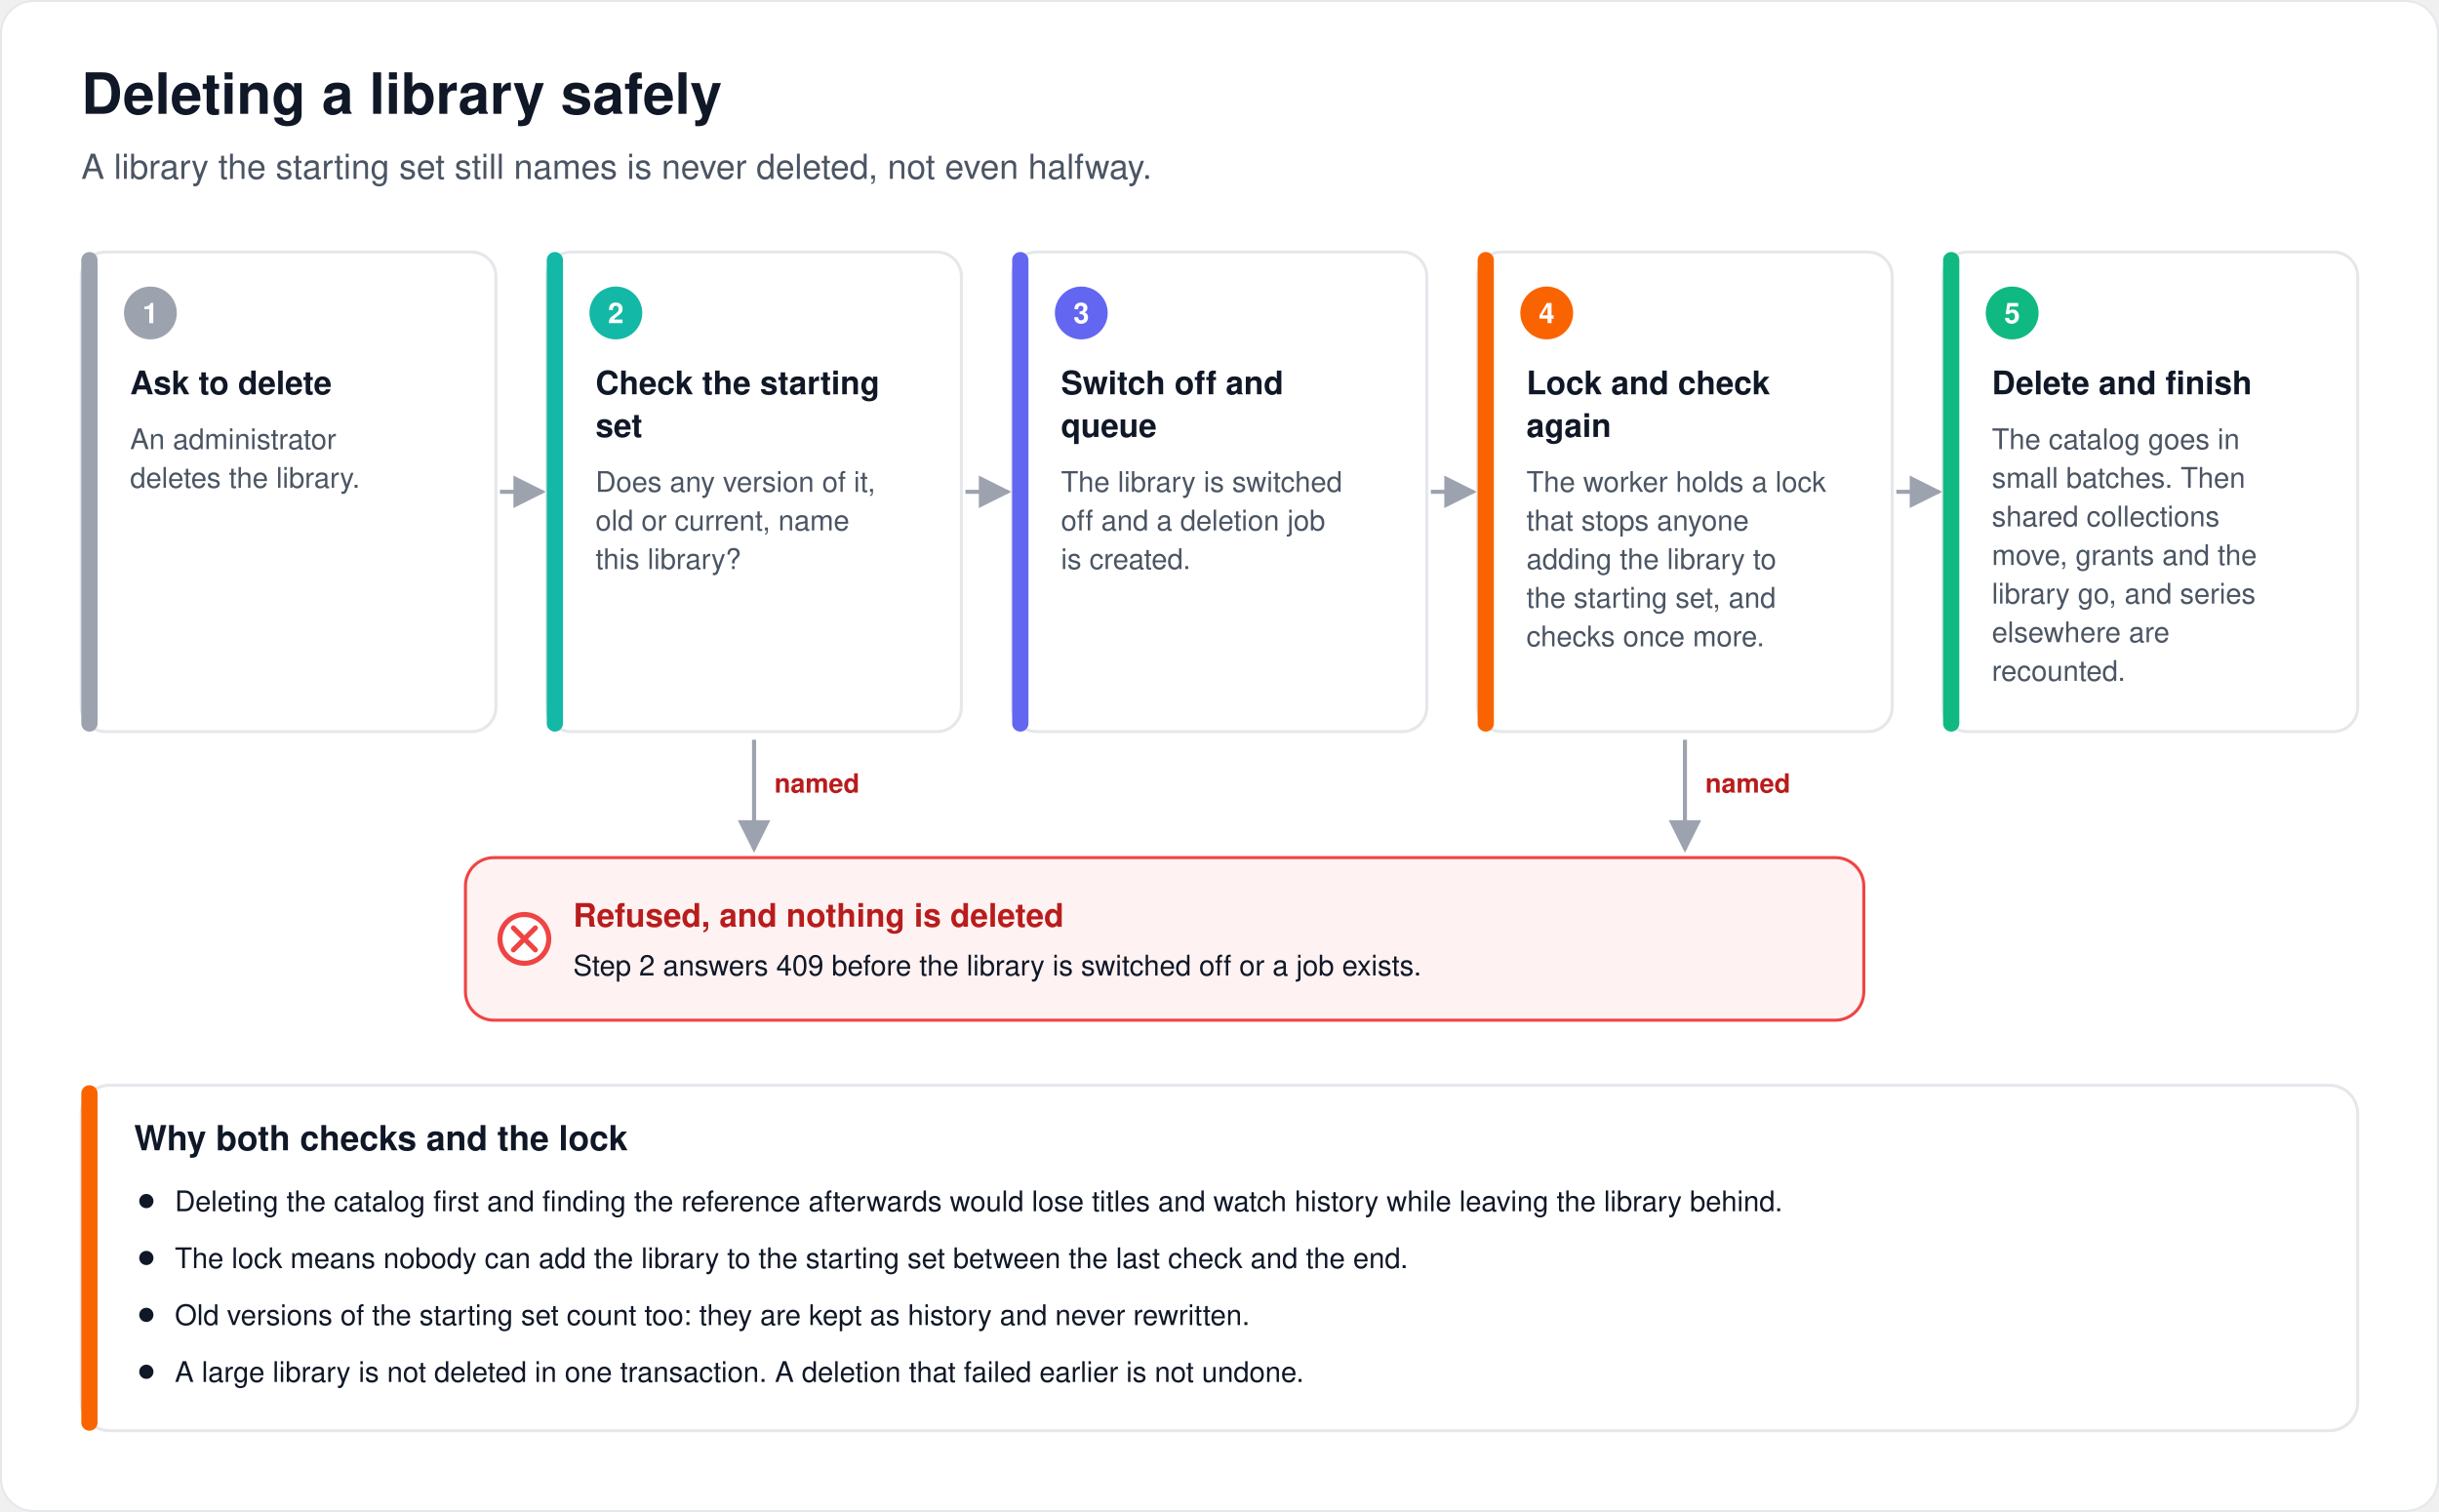
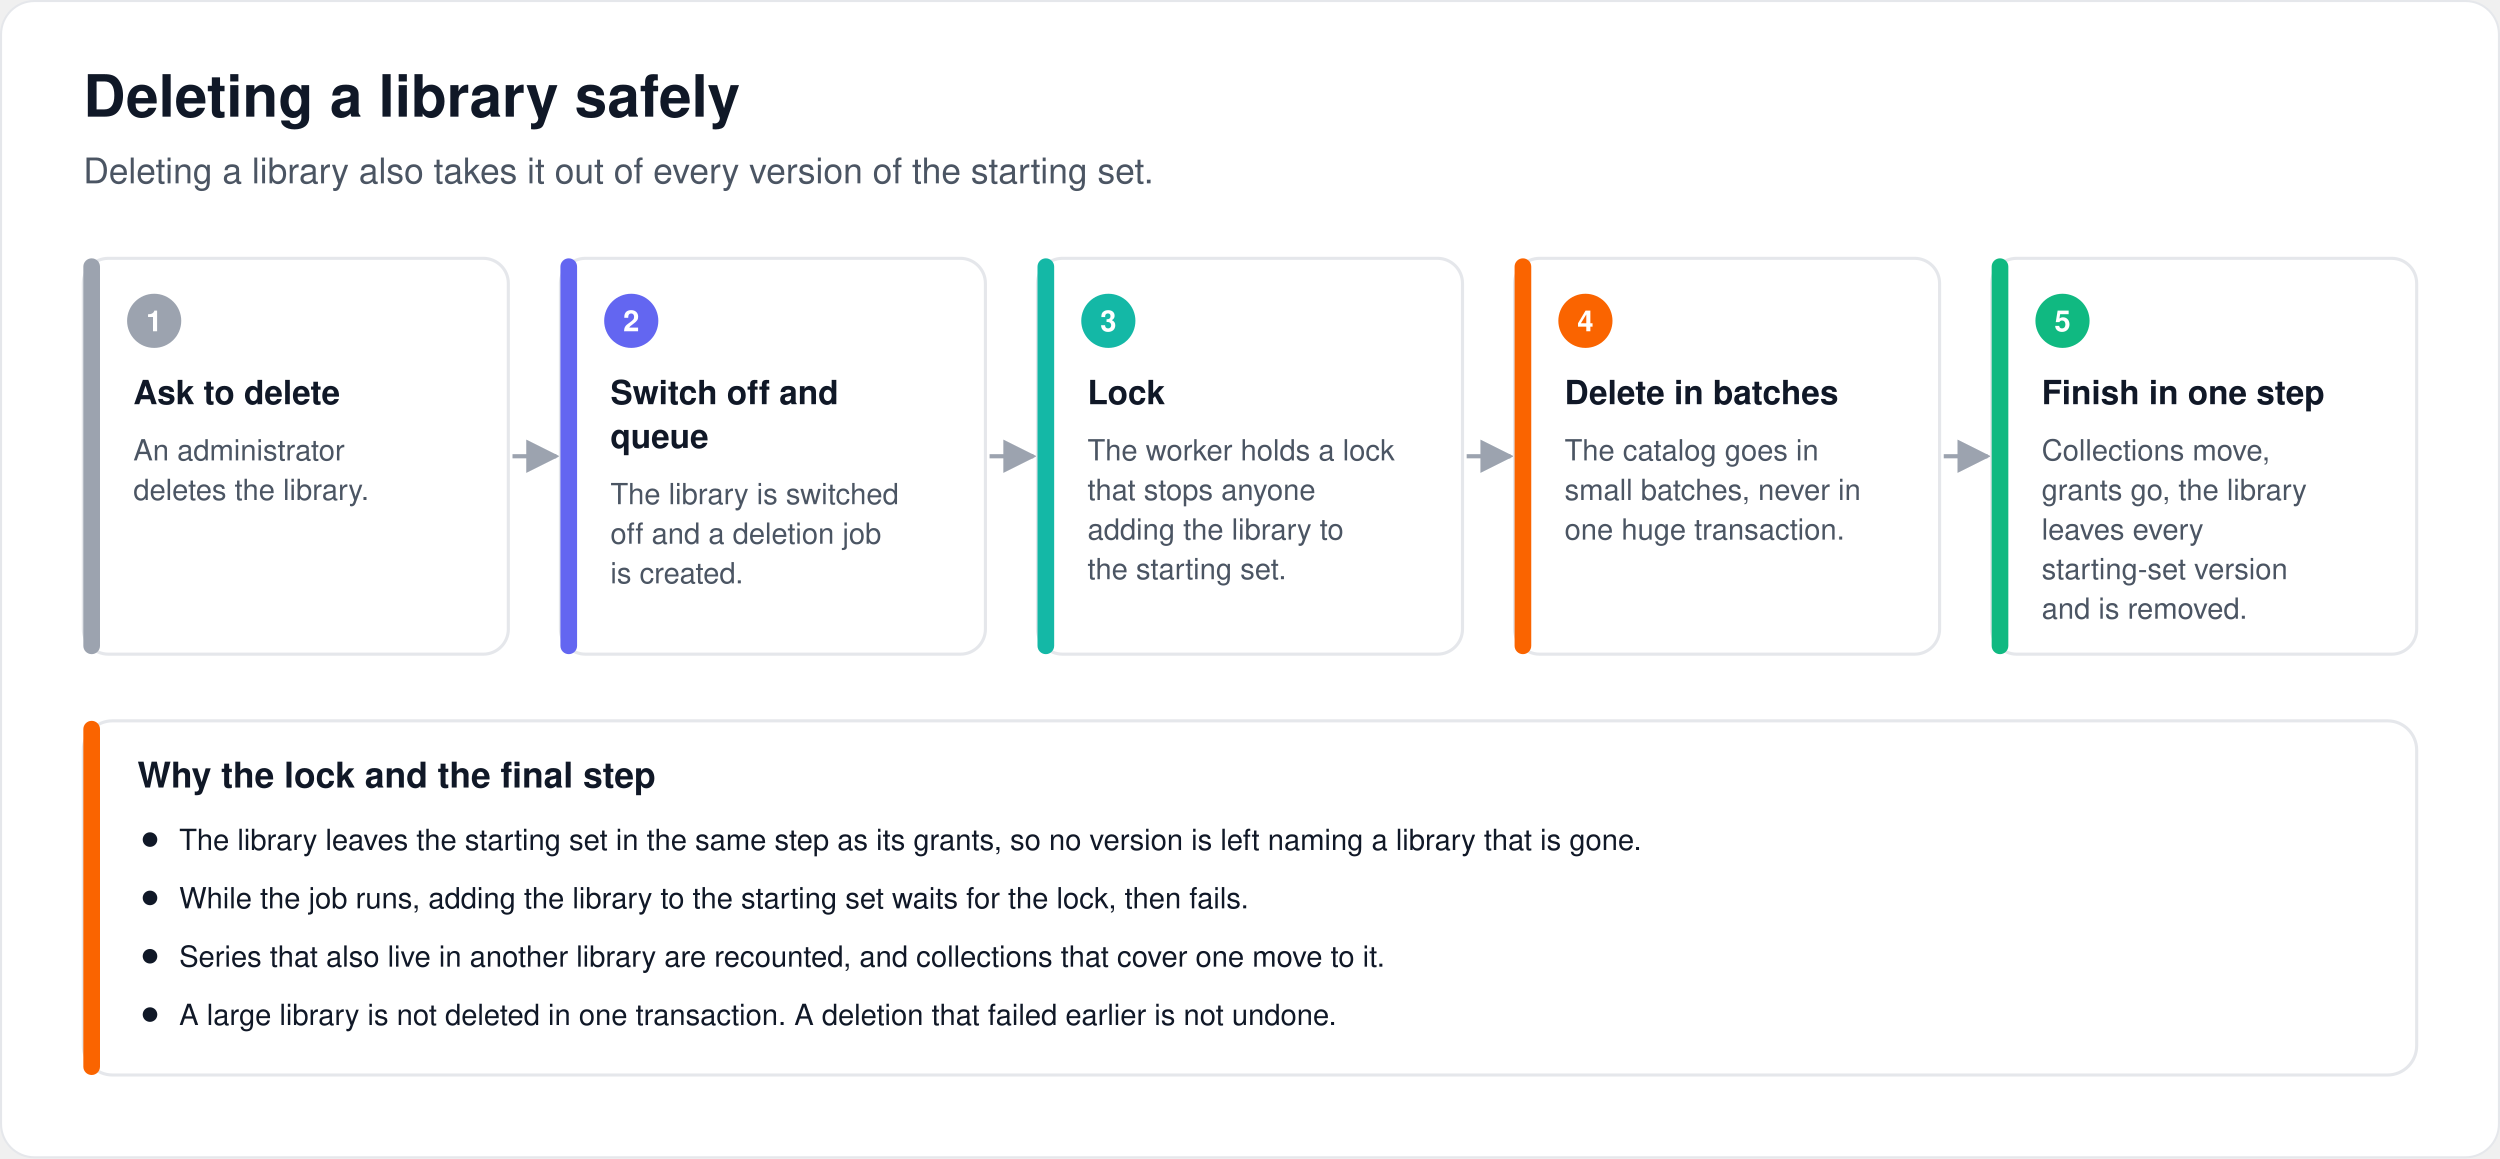
- <svg xmlns="http://www.w3.org/2000/svg" width="1200" height="744" viewBox="0 0 1200 744" role="img" aria-labelledby="t d" font-family="'Segoe UI', 'Helvetica Neue', Helvetica, Arial, sans-serif">
+ <svg xmlns="http://www.w3.org/2000/svg" width="1200" height="556" viewBox="0 0 1200 556" role="img" aria-labelledby="t d" font-family="'Segoe UI', 'Helvetica Neue', Helvetica, Arial, sans-serif">
  <defs>
    <marker id="arrow" viewBox="0 0 10 10" refX="9" refY="5" markerWidth="8" markerHeight="8" orient="auto-start-reverse">
      <path d="M0,0 L10,5 L0,10 z" fill="#9CA3AF" />
    </marker>
  </defs>
-   <rect x="0.5" y="0.5" width="1199" height="743" rx="16" fill="#FFFFFF" stroke="#E5E7EB" />
+   <rect x="0.5" y="0.5" width="1199" height="555" rx="16" fill="#FFFFFF" stroke="#E5E7EB" />
  <text x="40" y="56" font-size="28" font-weight="700" fill="#101827" text-anchor="start">Deleting a library safely</text>
-   <text x="40" y="88" font-size="17" font-weight="normal" fill="#4B5563" text-anchor="start">A library the starting set still names is never deleted, not even halfway.</text>
-   <rect x="40" y="124" width="204" height="236" rx="12" fill="#FFFFFF" stroke="#E5E7EB" stroke-width="1.5" />
-   <rect x="40" y="124" width="8" height="236" rx="4" fill="#9CA3AF" stroke="none" stroke-width="1.5" />
+   <text x="40" y="88" font-size="17" font-weight="normal" fill="#4B5563" text-anchor="start">Deleting a library also takes it out of every version of the starting set.</text>
+   <rect x="40" y="124" width="204" height="190" rx="12" fill="#FFFFFF" stroke="#E5E7EB" stroke-width="1.5" />
+   <rect x="40" y="124" width="8" height="190" rx="4" fill="#9CA3AF" stroke="none" stroke-width="1.5" />
  <circle cx="74" cy="154" r="13" fill="#9CA3AF" />
  <text x="74" y="159" font-size="14" font-weight="700" fill="#FFFFFF" text-anchor="middle">1</text>
  <text x="64" y="194" font-size="16" font-weight="700" fill="#101827" text-anchor="start">Ask to delete</text>
  <text x="64" y="221" font-size="14" font-weight="normal" fill="#4B5563" text-anchor="start">An administrator</text>
  <text x="64" y="240" font-size="14" font-weight="normal" fill="#4B5563" text-anchor="start">deletes the library.</text>
-   <line x1="246" y1="242.0" x2="267" y2="242.0" stroke="#9CA3AF" stroke-width="2" marker-end="url(#arrow)" />
-   <rect x="269" y="124" width="204" height="236" rx="12" fill="#FFFFFF" stroke="#E5E7EB" stroke-width="1.5" />
-   <rect x="269" y="124" width="8" height="236" rx="4" fill="#14B8A6" stroke="none" stroke-width="1.5" />
-   <circle cx="303" cy="154" r="13" fill="#14B8A6" />
+   <line x1="246" y1="219.0" x2="267" y2="219.0" stroke="#9CA3AF" stroke-width="2" marker-end="url(#arrow)" />
+   <rect x="269" y="124" width="204" height="190" rx="12" fill="#FFFFFF" stroke="#E5E7EB" stroke-width="1.5" />
+   <rect x="269" y="124" width="8" height="190" rx="4" fill="#6366F1" stroke="none" stroke-width="1.5" />
+   <circle cx="303" cy="154" r="13" fill="#6366F1" />
  <text x="303" y="159" font-size="14" font-weight="700" fill="#FFFFFF" text-anchor="middle">2</text>
-   <text x="293" y="194" font-size="16" font-weight="700" fill="#101827" text-anchor="start">Check the starting</text>
-   <text x="293" y="215" font-size="16" font-weight="700" fill="#101827" text-anchor="start">set</text>
-   <text x="293" y="242" font-size="14" font-weight="normal" fill="#4B5563" text-anchor="start">Does any version of it,</text>
-   <text x="293" y="261" font-size="14" font-weight="normal" fill="#4B5563" text-anchor="start">old or current, name</text>
-   <text x="293" y="280" font-size="14" font-weight="normal" fill="#4B5563" text-anchor="start">this library?</text>
-   <line x1="475" y1="242.0" x2="496" y2="242.0" stroke="#9CA3AF" stroke-width="2" marker-end="url(#arrow)" />
-   <rect x="498" y="124" width="204" height="236" rx="12" fill="#FFFFFF" stroke="#E5E7EB" stroke-width="1.5" />
-   <rect x="498" y="124" width="8" height="236" rx="4" fill="#6366F1" stroke="none" stroke-width="1.5" />
-   <circle cx="532" cy="154" r="13" fill="#6366F1" />
+   <text x="293" y="194" font-size="16" font-weight="700" fill="#101827" text-anchor="start">Switch off and</text>
+   <text x="293" y="215" font-size="16" font-weight="700" fill="#101827" text-anchor="start">queue</text>
+   <text x="293" y="242" font-size="14" font-weight="normal" fill="#4B5563" text-anchor="start">The library is switched</text>
+   <text x="293" y="261" font-size="14" font-weight="normal" fill="#4B5563" text-anchor="start">off and a deletion job</text>
+   <text x="293" y="280" font-size="14" font-weight="normal" fill="#4B5563" text-anchor="start">is created.</text>
+   <line x1="475" y1="219.0" x2="496" y2="219.0" stroke="#9CA3AF" stroke-width="2" marker-end="url(#arrow)" />
+   <rect x="498" y="124" width="204" height="190" rx="12" fill="#FFFFFF" stroke="#E5E7EB" stroke-width="1.5" />
+   <rect x="498" y="124" width="8" height="190" rx="4" fill="#14B8A6" stroke="none" stroke-width="1.5" />
+   <circle cx="532" cy="154" r="13" fill="#14B8A6" />
  <text x="532" y="159" font-size="14" font-weight="700" fill="#FFFFFF" text-anchor="middle">3</text>
-   <text x="522" y="194" font-size="16" font-weight="700" fill="#101827" text-anchor="start">Switch off and</text>
-   <text x="522" y="215" font-size="16" font-weight="700" fill="#101827" text-anchor="start">queue</text>
-   <text x="522" y="242" font-size="14" font-weight="normal" fill="#4B5563" text-anchor="start">The library is switched</text>
-   <text x="522" y="261" font-size="14" font-weight="normal" fill="#4B5563" text-anchor="start">off and a deletion job</text>
-   <text x="522" y="280" font-size="14" font-weight="normal" fill="#4B5563" text-anchor="start">is created.</text>
-   <line x1="704" y1="242.0" x2="725" y2="242.0" stroke="#9CA3AF" stroke-width="2" marker-end="url(#arrow)" />
-   <rect x="727" y="124" width="204" height="236" rx="12" fill="#FFFFFF" stroke="#E5E7EB" stroke-width="1.5" />
-   <rect x="727" y="124" width="8" height="236" rx="4" fill="#FA6400" stroke="none" stroke-width="1.5" />
+   <text x="522" y="194" font-size="16" font-weight="700" fill="#101827" text-anchor="start">Lock</text>
+   <text x="522" y="221" font-size="14" font-weight="normal" fill="#4B5563" text-anchor="start">The worker holds a lock</text>
+   <text x="522" y="240" font-size="14" font-weight="normal" fill="#4B5563" text-anchor="start">that stops anyone</text>
+   <text x="522" y="259" font-size="14" font-weight="normal" fill="#4B5563" text-anchor="start">adding the library to</text>
+   <text x="522" y="278" font-size="14" font-weight="normal" fill="#4B5563" text-anchor="start">the starting set.</text>
+   <line x1="704" y1="219.0" x2="725" y2="219.0" stroke="#9CA3AF" stroke-width="2" marker-end="url(#arrow)" />
+   <rect x="727" y="124" width="204" height="190" rx="12" fill="#FFFFFF" stroke="#E5E7EB" stroke-width="1.5" />
+   <rect x="727" y="124" width="8" height="190" rx="4" fill="#FA6400" stroke="none" stroke-width="1.5" />
  <circle cx="761" cy="154" r="13" fill="#FA6400" />
  <text x="761" y="159" font-size="14" font-weight="700" fill="#FFFFFF" text-anchor="middle">4</text>
-   <text x="751" y="194" font-size="16" font-weight="700" fill="#101827" text-anchor="start">Lock and check</text>
-   <text x="751" y="215" font-size="16" font-weight="700" fill="#101827" text-anchor="start">again</text>
-   <text x="751" y="242" font-size="14" font-weight="normal" fill="#4B5563" text-anchor="start">The worker holds a lock</text>
-   <text x="751" y="261" font-size="14" font-weight="normal" fill="#4B5563" text-anchor="start">that stops anyone</text>
-   <text x="751" y="280" font-size="14" font-weight="normal" fill="#4B5563" text-anchor="start">adding the library to</text>
-   <text x="751" y="299" font-size="14" font-weight="normal" fill="#4B5563" text-anchor="start">the starting set, and</text>
-   <text x="751" y="318" font-size="14" font-weight="normal" fill="#4B5563" text-anchor="start">checks once more.</text>
-   <line x1="933" y1="242.0" x2="954" y2="242.0" stroke="#9CA3AF" stroke-width="2" marker-end="url(#arrow)" />
-   <rect x="956" y="124" width="204" height="236" rx="12" fill="#FFFFFF" stroke="#E5E7EB" stroke-width="1.5" />
-   <rect x="956" y="124" width="8" height="236" rx="4" fill="#10B981" stroke="none" stroke-width="1.5" />
+   <text x="751" y="194" font-size="16" font-weight="700" fill="#101827" text-anchor="start">Delete in batches</text>
+   <text x="751" y="221" font-size="14" font-weight="normal" fill="#4B5563" text-anchor="start">The catalog goes in</text>
+   <text x="751" y="240" font-size="14" font-weight="normal" fill="#4B5563" text-anchor="start">small batches, never in</text>
+   <text x="751" y="259" font-size="14" font-weight="normal" fill="#4B5563" text-anchor="start">one huge transaction.</text>
+   <line x1="933" y1="219.0" x2="954" y2="219.0" stroke="#9CA3AF" stroke-width="2" marker-end="url(#arrow)" />
+   <rect x="956" y="124" width="204" height="190" rx="12" fill="#FFFFFF" stroke="#E5E7EB" stroke-width="1.5" />
+   <rect x="956" y="124" width="8" height="190" rx="4" fill="#10B981" stroke="none" stroke-width="1.5" />
  <circle cx="990" cy="154" r="13" fill="#10B981" />
  <text x="990" y="159" font-size="14" font-weight="700" fill="#FFFFFF" text-anchor="middle">5</text>
-   <text x="980" y="194" font-size="16" font-weight="700" fill="#101827" text-anchor="start">Delete and finish</text>
-   <text x="980" y="221" font-size="14" font-weight="normal" fill="#4B5563" text-anchor="start">The catalog goes in</text>
-   <text x="980" y="240" font-size="14" font-weight="normal" fill="#4B5563" text-anchor="start">small batches. Then</text>
-   <text x="980" y="259" font-size="14" font-weight="normal" fill="#4B5563" text-anchor="start">shared collections</text>
-   <text x="980" y="278" font-size="14" font-weight="normal" fill="#4B5563" text-anchor="start">move, grants and the</text>
-   <text x="980" y="297" font-size="14" font-weight="normal" fill="#4B5563" text-anchor="start">library go, and series</text>
-   <text x="980" y="316" font-size="14" font-weight="normal" fill="#4B5563" text-anchor="start">elsewhere are</text>
-   <text x="980" y="335" font-size="14" font-weight="normal" fill="#4B5563" text-anchor="start">recounted.</text>
-   <line x1="371.0" y1="364" x2="371.0" y2="418" stroke="#9CA3AF" stroke-width="2" marker-end="url(#arrow)" />
-   <text x="381.0" y="390" font-size="13" font-weight="700" fill="#B91C1C" text-anchor="start">named</text>
-   <line x1="829.0" y1="364" x2="829.0" y2="418" stroke="#9CA3AF" stroke-width="2" marker-end="url(#arrow)" />
-   <text x="839.0" y="390" font-size="13" font-weight="700" fill="#B91C1C" text-anchor="start">named</text>
-   <rect x="229" y="422" width="688" height="80" rx="14" fill="#FEF2F2" stroke="#EF4444" stroke-width="1.5" />
-   <circle cx="258" cy="462" r="12" fill="#FFFFFF" stroke="#EF4444" stroke-width="2.5" />
-   <path d="M252.6,456.6 L263.4,467.4 M263.4,456.6 L252.6,467.4" stroke="#EF4444" stroke-width="2.5" stroke-linecap="round" />
-   <text x="282" y="456" font-size="16" font-weight="700" fill="#B91C1C" text-anchor="start">Refused, and nothing is deleted</text>
-   <text x="282" y="480" font-size="14" font-weight="normal" fill="#101827" text-anchor="start">Step 2 answers 409 before the library is switched off or a job exists.</text>
-   <rect x="40" y="534" width="1120" height="170" rx="14" fill="#FFFFFF" stroke="#E5E7EB" stroke-width="1.5" />
-   <rect x="40" y="534" width="8" height="170" rx="4" fill="#FA6400" stroke="none" stroke-width="1.5" />
-   <text x="66" y="566" font-size="17" font-weight="700" fill="#101827" text-anchor="start">Why both checks and the lock</text>
-   <circle cx="72" cy="591" r="3.5" fill="#101827" />
-   <text x="86" y="596" font-size="14" font-weight="normal" fill="#101827" text-anchor="start">Deleting the catalog first and finding the reference afterwards would lose titles and watch history while leaving the library behind.</text>
-   <circle cx="72" cy="619" r="3.5" fill="#101827" />
-   <text x="86" y="624" font-size="14" font-weight="normal" fill="#101827" text-anchor="start">The lock means nobody can add the library to the starting set between the last check and the end.</text>
-   <circle cx="72" cy="647" r="3.5" fill="#101827" />
-   <text x="86" y="652" font-size="14" font-weight="normal" fill="#101827" text-anchor="start">Old versions of the starting set count too: they are kept as history and never rewritten.</text>
-   <circle cx="72" cy="675" r="3.5" fill="#101827" />
-   <text x="86" y="680" font-size="14" font-weight="normal" fill="#101827" text-anchor="start">A large library is not deleted in one transaction. A deletion that failed earlier is not undone.</text>
+   <text x="980" y="194" font-size="16" font-weight="700" fill="#101827" text-anchor="start">Finish in one step</text>
+   <text x="980" y="221" font-size="14" font-weight="normal" fill="#4B5563" text-anchor="start">Collections move,</text>
+   <text x="980" y="240" font-size="14" font-weight="normal" fill="#4B5563" text-anchor="start">grants go, the library</text>
+   <text x="980" y="259" font-size="14" font-weight="normal" fill="#4B5563" text-anchor="start">leaves every</text>
+   <text x="980" y="278" font-size="14" font-weight="normal" fill="#4B5563" text-anchor="start">starting-set version</text>
+   <text x="980" y="297" font-size="14" font-weight="normal" fill="#4B5563" text-anchor="start">and is removed.</text>
+   <rect x="40" y="346" width="1120" height="170" rx="14" fill="#FFFFFF" stroke="#E5E7EB" stroke-width="1.5" />
+   <rect x="40" y="346" width="8" height="170" rx="4" fill="#FA6400" stroke="none" stroke-width="1.5" />
+   <text x="66" y="378" font-size="17" font-weight="700" fill="#101827" text-anchor="start">Why the lock and the final step</text>
+   <circle cx="72" cy="403" r="3.5" fill="#101827" />
+   <text x="86" y="408" font-size="14" font-weight="normal" fill="#101827" text-anchor="start">The library leaves the starting set in the same step as its grants, so no version is left naming a library that is gone.</text>
+   <circle cx="72" cy="431" r="3.5" fill="#101827" />
+   <text x="86" y="436" font-size="14" font-weight="normal" fill="#101827" text-anchor="start">While the job runs, adding the library to the starting set waits for the lock, then fails.</text>
+   <circle cx="72" cy="459" r="3.5" fill="#101827" />
+   <text x="86" y="464" font-size="14" font-weight="normal" fill="#101827" text-anchor="start">Series that also live in another library are recounted, and collections that cover one move to it.</text>
+   <circle cx="72" cy="487" r="3.5" fill="#101827" />
+   <text x="86" y="492" font-size="14" font-weight="normal" fill="#101827" text-anchor="start">A large library is not deleted in one transaction. A deletion that failed earlier is not undone.</text>
</svg>
